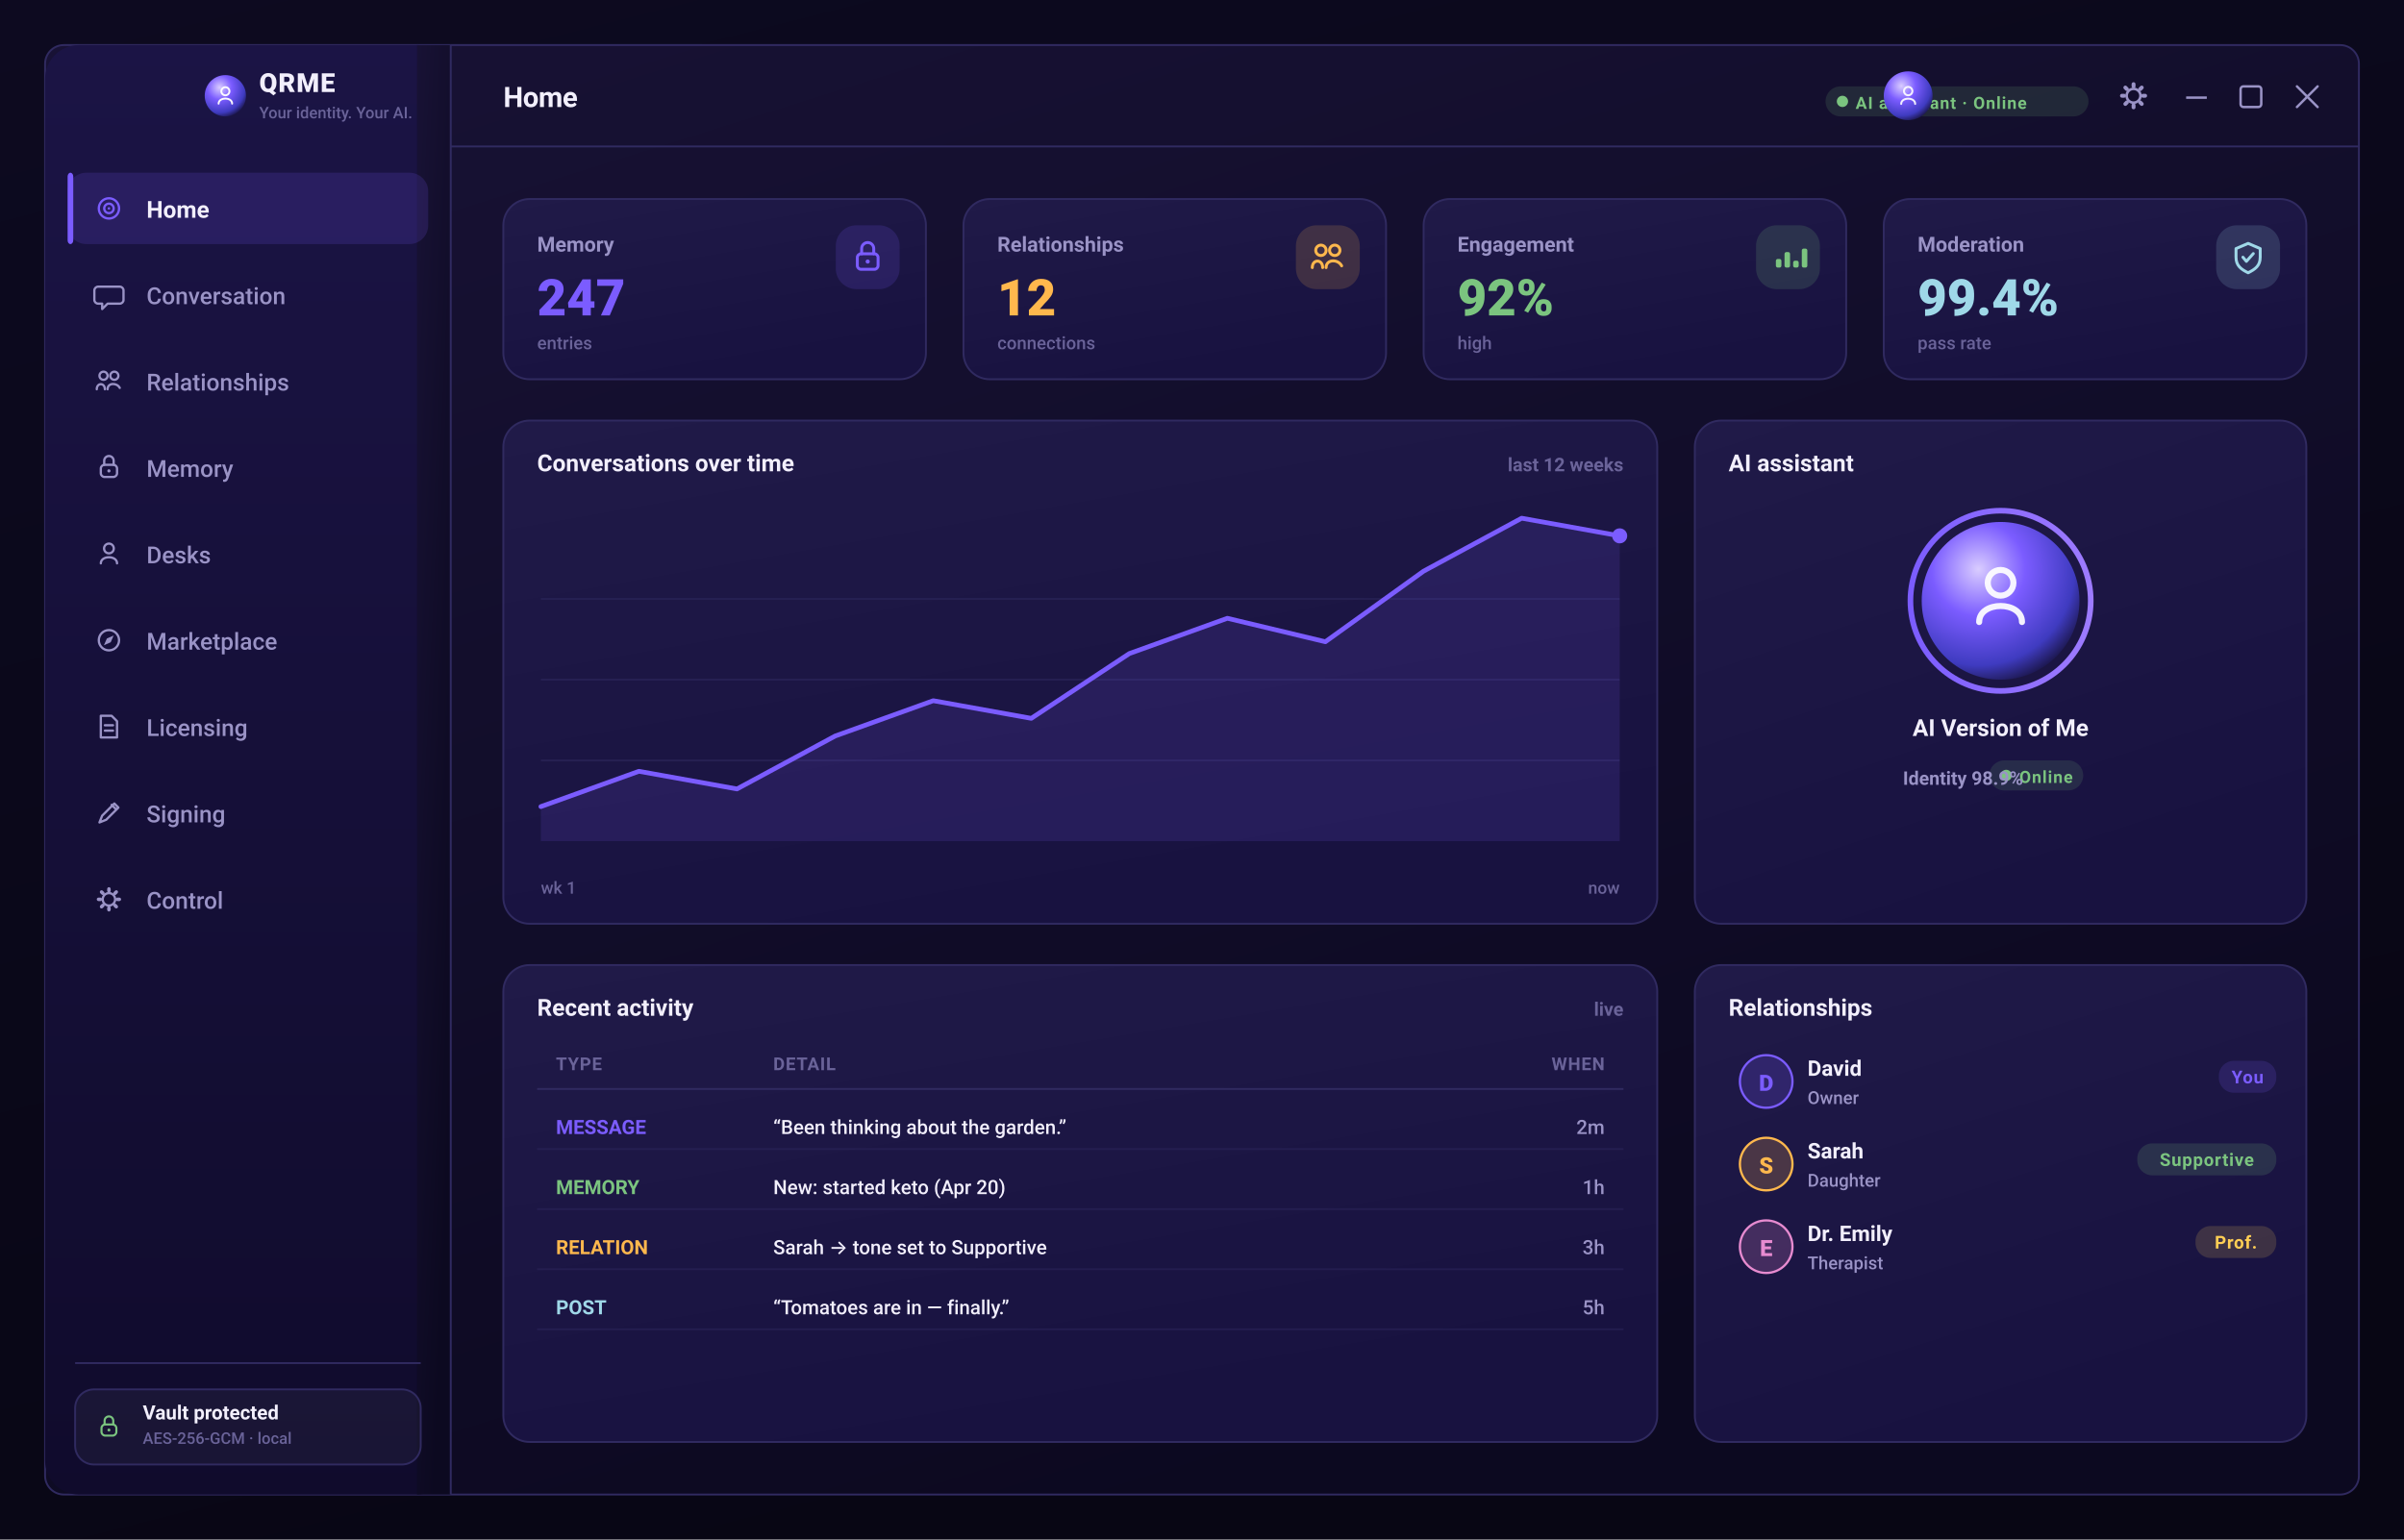
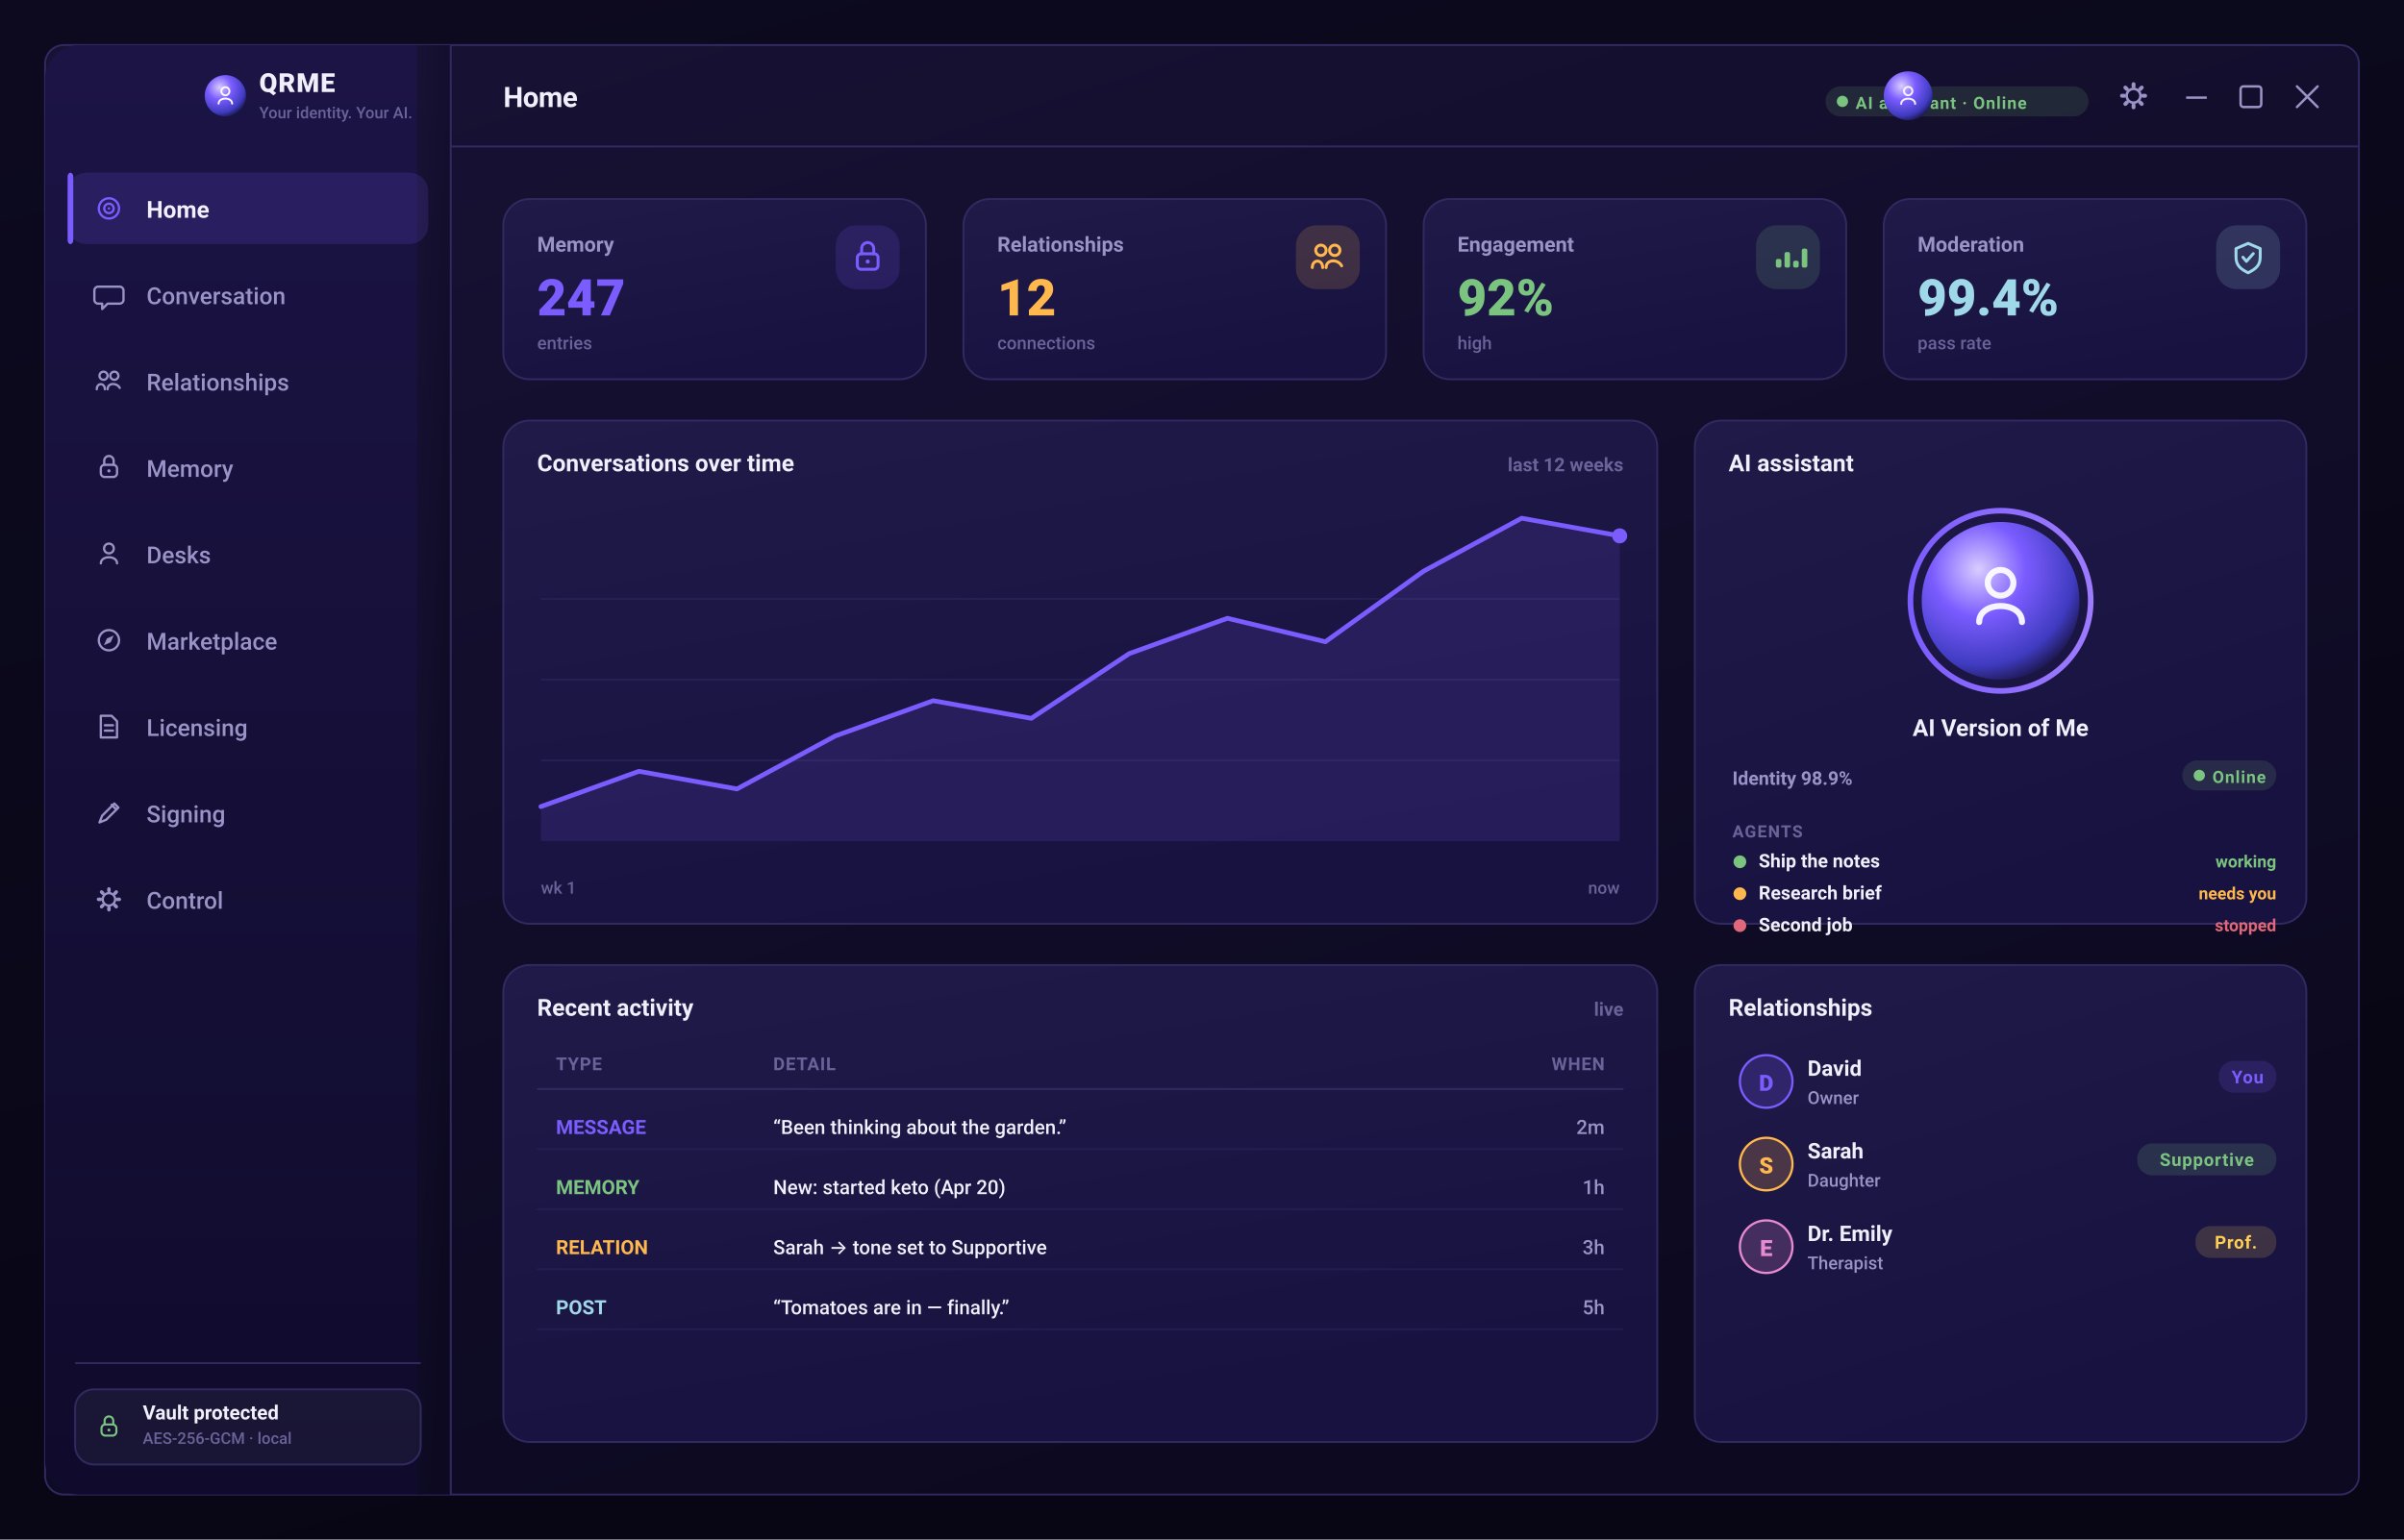
<svg xmlns="http://www.w3.org/2000/svg" width="1280" height="820" viewBox="0 0 1280 820" role="img" aria-label="QRME — Home">
  <defs>
    <linearGradient id="gPage" x1="0" y1="0" x2="0.4" y2="1">
      <stop offset="0" stop-color="#0d0a20" />
      <stop offset="1" stop-color="#080614" />
    </linearGradient>
    <linearGradient id="gScr" x1="0" y1="0" x2="0.5" y2="1">
      <stop offset="0" stop-color="#181235" />
      <stop offset="1" stop-color="#0c0920" />
    </linearGradient>
    <linearGradient id="gSide" x1="0" y1="0" x2="0" y2="1">
      <stop offset="0" stop-color="#1b1445" />
      <stop offset="1" stop-color="#100b2c" />
    </linearGradient>
    <linearGradient id="gCard" x1="0" y1="0" x2="0.4" y2="1">
      <stop offset="0" stop-color="#201a48" />
      <stop offset="1" stop-color="#181240" />
    </linearGradient>
    <linearGradient id="gBrand" x1="0" y1="0" x2="1" y2="0">
      <stop offset="0" stop-color="#7b5cff" />
      <stop offset="1" stop-color="#9d7bff" />
    </linearGradient>
    <linearGradient id="gAmber" x1="0" y1="0" x2="1" y2="0">
      <stop offset="0" stop-color="#ffb84d" />
      <stop offset="1" stop-color="#ffd27a" />
    </linearGradient>
    <radialGradient id="orb" cx="36%" cy="30%" r="78%">
      <stop offset="0" stop-color="#d9ccff" />
      <stop offset="38%" stop-color="#7b5cff" />
      <stop offset="78%" stop-color="#3f3bc0" />
      <stop offset="100%" stop-color="#140f34" />
    </radialGradient>
  </defs>
  <rect x="0.0" y="0.0" width="1280.0" height="820.0" rx="0" fill="url(#gPage)" />
  <rect x="24" y="24" width="1232" height="772" rx="10" fill="url(#gScr)" stroke="#302a60" stroke-width="1" />
  <rect x="24.0" y="24.0" width="216.0" height="772.0" rx="18" fill="url(#gSide)" />
  <rect x="222.0" y="24.0" width="18.0" height="772.0" rx="0" fill="url(#gScr)" />
  <line x1="240" y1="24" x2="240" y2="796" stroke="#302a60" stroke-width="1" />
  <line x1="240" y1="78" x2="1256" y2="78" stroke="#302a60" stroke-width="1" />
  <line x1="1164" y1="52" x2="1175" y2="52" stroke="#9a93c6" stroke-width="1.3" />
  <rect x="1193.0" y="46.0" width="11.0" height="11.0" rx="1.5" fill="none" stroke="#9a93c6" stroke-width="1.3" />
  <path d="M1223 46 l11 11 M1234 46 l-11 11" stroke="#9a93c6" stroke-width="1.3" stroke-linecap="round" />
  <circle cx="120" cy="51" r="11" fill="url(#orb)" />
  <circle cx="120" cy="48.6" r="2.16" fill="none" stroke="rgba(255,255,255,0.95)" stroke-width="1.02" stroke-linecap="round" stroke-linejoin="round" />
  <path d="M116.4 55.2 c0 -3.6 7.2 -3.6 7.2 0" fill="none" stroke="rgba(255,255,255,0.95)" stroke-width="1.02" stroke-linecap="round" stroke-linejoin="round" />
  <text x="138.0" y="49.0" font-family="-apple-system,BlinkMacSystemFont,'SF Pro Display','SF Pro Text','Segoe UI',Roboto,system-ui,sans-serif" font-size="14" font-weight="800" fill="#f2effc" text-anchor="start" letter-spacing="0.5">QRME</text>
  <text x="138.0" y="63.0" font-family="-apple-system,BlinkMacSystemFont,'SF Pro Display','SF Pro Text','Segoe UI',Roboto,system-ui,sans-serif" font-size="8.5" font-weight="500" fill="#6a6399" text-anchor="start">Your identity. Your AI.</text>
  <text x="268.0" y="57.0" font-family="-apple-system,BlinkMacSystemFont,'SF Pro Display','SF Pro Text','Segoe UI',Roboto,system-ui,sans-serif" font-size="15" font-weight="700" fill="#f2effc" text-anchor="start" letter-spacing="-0.2">Home</text>
  <rect x="1134.96" y="43.8" width="2.08" height="3.2" rx="1" transform="rotate(0 1136 51)" fill="#9a93c6" />
  <rect x="1134.96" y="43.8" width="2.08" height="3.2" rx="1" transform="rotate(45 1136 51)" fill="#9a93c6" />
  <rect x="1134.96" y="43.8" width="2.08" height="3.2" rx="1" transform="rotate(90 1136 51)" fill="#9a93c6" />
  <rect x="1134.96" y="43.8" width="2.08" height="3.2" rx="1" transform="rotate(135 1136 51)" fill="#9a93c6" />
  <rect x="1134.96" y="43.8" width="2.08" height="3.2" rx="1" transform="rotate(180 1136 51)" fill="#9a93c6" />
  <rect x="1134.96" y="43.8" width="2.08" height="3.2" rx="1" transform="rotate(225 1136 51)" fill="#9a93c6" />
  <rect x="1134.96" y="43.8" width="2.08" height="3.2" rx="1" transform="rotate(270 1136 51)" fill="#9a93c6" />
  <rect x="1134.96" y="43.8" width="2.08" height="3.2" rx="1" transform="rotate(315 1136 51)" fill="#9a93c6" />
  <circle cx="1136" cy="51" r="3.68" fill="none" stroke="#9a93c6" stroke-width="1.36" stroke-linecap="round" stroke-linejoin="round" />
  <rect x="972.0" y="46.0" width="140.0" height="16.0" rx="8" fill="rgba(123,196,127,0.14)" />
  <circle cx="981.0" cy="54" r="3" fill="#7bc47f" />
  <text x="988.0" y="58.0" font-family="-apple-system,BlinkMacSystemFont,'SF Pro Display','SF Pro Text','Segoe UI',Roboto,system-ui,sans-serif" font-size="9" font-weight="700" fill="#7bc47f" text-anchor="start" letter-spacing="0.5">AI assistant · Online</text>
  <circle cx="1016" cy="51" r="13" fill="url(#orb)" />
  <circle cx="1016" cy="48.52" r="2.232" fill="none" stroke="rgba(255,255,255,0.9)" stroke-width="1.05" stroke-linecap="round" stroke-linejoin="round" />
  <path d="M1012.28 55.34 c0 -3.72 7.44 -3.72 7.44 0" fill="none" stroke="rgba(255,255,255,0.9)" stroke-width="1.05" stroke-linecap="round" stroke-linejoin="round" />
  <rect x="36.0" y="92.0" width="192.0" height="38.0" rx="10" fill="rgba(123,92,255,0.16)" />
  <rect x="36.0" y="92.0" width="3.0" height="38.0" rx="2" fill="#7b5cff" />
  <circle cx="58" cy="111" r="5.4" fill="none" stroke="#7b5cff" stroke-width="1.22" stroke-linecap="round" stroke-linejoin="round" />
  <circle cx="58" cy="111" r="2.52" fill="none" stroke="#7b5cff" stroke-width="1.22" stroke-linecap="round" stroke-linejoin="round" />
  <circle cx="58" cy="111" r="0.648" fill="#7b5cff" />
  <text x="78.0" y="116.0" font-family="-apple-system,BlinkMacSystemFont,'SF Pro Display','SF Pro Text','Segoe UI',Roboto,system-ui,sans-serif" font-size="12.5" font-weight="650" fill="#f2effc" text-anchor="start">Home</text>
  <path d="M52.24 152.68 h11.52 a2 2 0 0 1 2 2 v5.04 a2 2 0 0 1 -2 2 h-6.48 l-2.88 2.88 v-2.88 h-2.16 a2 2 0 0 1 -2 -2 v-5.04 a2 2 0 0 1 2 -2 Z" fill="none" stroke="#9a93c6" stroke-width="1.22" stroke-linecap="round" stroke-linejoin="round" />
  <text x="78.0" y="162.0" font-family="-apple-system,BlinkMacSystemFont,'SF Pro Display','SF Pro Text','Segoe UI',Roboto,system-ui,sans-serif" font-size="12.5" font-weight="500" fill="#9a93c6" text-anchor="start">Conversation</text>
  <circle cx="55.12" cy="200.12" r="2.16" fill="none" stroke="#9a93c6" stroke-width="1.22" stroke-linecap="round" stroke-linejoin="round" />
  <circle cx="60.88" cy="200.12" r="2.16" fill="none" stroke="#9a93c6" stroke-width="1.22" stroke-linecap="round" stroke-linejoin="round" />
  <path d="M51.52 207.32 c0 -3.6 4.32 -3.6 4.32 0 M57.28 207.32 c0 -3.6 5.04 -3.6 6.48 -0.72" fill="none" stroke="#9a93c6" stroke-width="1.22" stroke-linecap="round" stroke-linejoin="round" />
  <text x="78.0" y="208.0" font-family="-apple-system,BlinkMacSystemFont,'SF Pro Display','SF Pro Text','Segoe UI',Roboto,system-ui,sans-serif" font-size="12.5" font-weight="500" fill="#9a93c6" text-anchor="start">Relationships</text>
  <rect x="53.68" y="247.56" width="8.64" height="6.48" rx="2" fill="none" stroke="#9a93c6" stroke-width="1.22" stroke-linecap="round" stroke-linejoin="round" />
  <path d="M55.48 247.56 v-2.16 a2.52 2.52 0 0 1 5.04 0 v2.16" fill="none" stroke="#9a93c6" stroke-width="1.22" stroke-linecap="round" stroke-linejoin="round" />
  <circle cx="58" cy="250.8" r="0.864" fill="#9a93c6" />
  <text x="78.0" y="254.0" font-family="-apple-system,BlinkMacSystemFont,'SF Pro Display','SF Pro Text','Segoe UI',Roboto,system-ui,sans-serif" font-size="12.5" font-weight="500" fill="#9a93c6" text-anchor="start">Memory</text>
  <circle cx="58" cy="292.12" r="2.592" fill="none" stroke="#9a93c6" stroke-width="1.22" stroke-linecap="round" stroke-linejoin="round" />
  <path d="M53.68 300.04 c0 -4.32 8.64 -4.32 8.64 0" fill="none" stroke="#9a93c6" stroke-width="1.22" stroke-linecap="round" stroke-linejoin="round" />
  <text x="78.0" y="300.0" font-family="-apple-system,BlinkMacSystemFont,'SF Pro Display','SF Pro Text','Segoe UI',Roboto,system-ui,sans-serif" font-size="12.5" font-weight="500" fill="#9a93c6" text-anchor="start">Desks</text>
  <circle cx="58" cy="341" r="5.4" fill="none" stroke="#9a93c6" stroke-width="1.22" stroke-linecap="round" stroke-linejoin="round" />
  <path d="M60.52 338.48 l-1.584 3.6 -3.6 1.584 1.584 -3.6 Z" fill="#9a93c6" />
  <text x="78.0" y="346.0" font-family="-apple-system,BlinkMacSystemFont,'SF Pro Display','SF Pro Text','Segoe UI',Roboto,system-ui,sans-serif" font-size="12.5" font-weight="500" fill="#9a93c6" text-anchor="start">Marketplace</text>
  <path d="M53.68 381.24 h5.76 l2.88 2.88 v8.64 h-8.64 Z" fill="none" stroke="#9a93c6" stroke-width="1.22" stroke-linecap="round" stroke-linejoin="round" />
  <path d="M55.84 386.28 h4.32 M55.84 389.16 h4.32" fill="none" stroke="#9a93c6" stroke-width="1.22" stroke-linecap="round" stroke-linejoin="round" />
  <text x="78.0" y="392.0" font-family="-apple-system,BlinkMacSystemFont,'SF Pro Display','SF Pro Text','Segoe UI',Roboto,system-ui,sans-serif" font-size="12.5" font-weight="500" fill="#9a93c6" text-anchor="start">Licensing</text>
  <path d="M52.96 438.04 l1.44 -3.6 6.48 -6.48 2.16 2.16 -6.48 6.48 -3.6 1.44 Z" fill="none" stroke="#9a93c6" stroke-width="1.22" stroke-linecap="round" stroke-linejoin="round" />
  <path d="M59.44 428.68 l2.16 2.16" fill="none" stroke="#9a93c6" stroke-width="1.22" stroke-linecap="round" stroke-linejoin="round" />
  <text x="78.0" y="438.0" font-family="-apple-system,BlinkMacSystemFont,'SF Pro Display','SF Pro Text','Segoe UI',Roboto,system-ui,sans-serif" font-size="12.5" font-weight="500" fill="#9a93c6" text-anchor="start">Signing</text>
  <rect x="57.064" y="472.52" width="1.872" height="2.88" rx="1" transform="rotate(0 58 479)" fill="#9a93c6" />
  <rect x="57.064" y="472.52" width="1.872" height="2.88" rx="1" transform="rotate(45 58 479)" fill="#9a93c6" />
  <rect x="57.064" y="472.52" width="1.872" height="2.88" rx="1" transform="rotate(90 58 479)" fill="#9a93c6" />
  <rect x="57.064" y="472.52" width="1.872" height="2.88" rx="1" transform="rotate(135 58 479)" fill="#9a93c6" />
  <rect x="57.064" y="472.52" width="1.872" height="2.88" rx="1" transform="rotate(180 58 479)" fill="#9a93c6" />
  <rect x="57.064" y="472.52" width="1.872" height="2.88" rx="1" transform="rotate(225 58 479)" fill="#9a93c6" />
  <rect x="57.064" y="472.52" width="1.872" height="2.88" rx="1" transform="rotate(270 58 479)" fill="#9a93c6" />
  <rect x="57.064" y="472.52" width="1.872" height="2.88" rx="1" transform="rotate(315 58 479)" fill="#9a93c6" />
  <circle cx="58" cy="479" r="3.312" fill="none" stroke="#9a93c6" stroke-width="1.22" stroke-linecap="round" stroke-linejoin="round" />
  <text x="78.0" y="484.0" font-family="-apple-system,BlinkMacSystemFont,'SF Pro Display','SF Pro Text','Segoe UI',Roboto,system-ui,sans-serif" font-size="12.5" font-weight="500" fill="#9a93c6" text-anchor="start">Control</text>
  <line x1="40" y1="726" x2="224" y2="726" stroke="#302a60" stroke-width="1" />
  <rect x="40.0" y="740.0" width="184.0" height="40.0" rx="10" fill="rgba(255,255,255,0.04)" stroke="#302a60" stroke-width="1" />
  <rect x="54.04" y="758.68" width="7.92" height="5.94" rx="2" fill="none" stroke="#7bc47f" stroke-width="1.12" stroke-linecap="round" stroke-linejoin="round" />
  <path d="M55.69 758.68 v-1.98 a2.31 2.31 0 0 1 4.62 0 v1.98" fill="none" stroke="#7bc47f" stroke-width="1.12" stroke-linecap="round" stroke-linejoin="round" />
  <circle cx="58" cy="761.65" r="0.792" fill="#7bc47f" />
  <text x="76.0" y="756.0" font-family="-apple-system,BlinkMacSystemFont,'SF Pro Display','SF Pro Text','Segoe UI',Roboto,system-ui,sans-serif" font-size="10.5" font-weight="650" fill="#f2effc" text-anchor="start">Vault protected</text>
  <text x="76.0" y="769.0" font-family="-apple-system,BlinkMacSystemFont,'SF Pro Display','SF Pro Text','Segoe UI',Roboto,system-ui,sans-serif" font-size="8.5" font-weight="500" fill="#6a6399" text-anchor="start">AES-256-GCM · local</text>
  <rect x="268.0" y="106.0" width="225.0" height="96.0" rx="14" fill="url(#gCard)" stroke="#302a60" stroke-width="1" />
  <text x="286.0" y="134.0" font-family="-apple-system,BlinkMacSystemFont,'SF Pro Display','SF Pro Text','Segoe UI',Roboto,system-ui,sans-serif" font-size="11" font-weight="600" fill="#9a93c6" text-anchor="start">Memory</text>
  <text x="286.0" y="168.0" font-family="-apple-system,BlinkMacSystemFont,'SF Pro Display','SF Pro Text','Segoe UI',Roboto,system-ui,sans-serif" font-size="27" font-weight="800" fill="#7b5cff" text-anchor="start">247</text>
  <text x="286.0" y="186.0" font-family="-apple-system,BlinkMacSystemFont,'SF Pro Display','SF Pro Text','Segoe UI',Roboto,system-ui,sans-serif" font-size="9.5" font-weight="500" fill="#6a6399" text-anchor="start">entries</text>
  <rect x="445.0" y="120.0" width="34.0" height="34.0" rx="11" fill="rgba(123,92,255,0.16)" />
  <rect x="456.48" y="135.16" width="11.04" height="8.28" rx="2" fill="none" stroke="#7b5cff" stroke-width="1.56" stroke-linecap="round" stroke-linejoin="round" />
  <path d="M458.78 135.16 v-2.76 a3.22 3.22 0 0 1 6.44 0 v2.76" fill="none" stroke="#7b5cff" stroke-width="1.56" stroke-linecap="round" stroke-linejoin="round" />
  <circle cx="462.0" cy="139.3" r="1.104" fill="#7b5cff" />
  <rect x="513.0" y="106.0" width="225.0" height="96.0" rx="14" fill="url(#gCard)" stroke="#302a60" stroke-width="1" />
  <text x="531.0" y="134.0" font-family="-apple-system,BlinkMacSystemFont,'SF Pro Display','SF Pro Text','Segoe UI',Roboto,system-ui,sans-serif" font-size="11" font-weight="600" fill="#9a93c6" text-anchor="start">Relationships</text>
  <text x="531.0" y="168.0" font-family="-apple-system,BlinkMacSystemFont,'SF Pro Display','SF Pro Text','Segoe UI',Roboto,system-ui,sans-serif" font-size="27" font-weight="800" fill="#ffb84d" text-anchor="start">12</text>
  <text x="531.0" y="186.0" font-family="-apple-system,BlinkMacSystemFont,'SF Pro Display','SF Pro Text','Segoe UI',Roboto,system-ui,sans-serif" font-size="9.5" font-weight="500" fill="#6a6399" text-anchor="start">connections</text>
  <rect x="690.0" y="120.0" width="34.0" height="34.0" rx="11" fill="rgba(255,184,77,0.16)" />
  <circle cx="703.32" cy="133.32" r="2.76" fill="none" stroke="#ffb84d" stroke-width="1.56" stroke-linecap="round" stroke-linejoin="round" />
  <circle cx="710.68" cy="133.32" r="2.76" fill="none" stroke="#ffb84d" stroke-width="1.56" stroke-linecap="round" stroke-linejoin="round" />
  <path d="M698.72 142.52 c0 -4.6 5.52 -4.6 5.52 0 M706.08 142.52 c0 -4.6 6.44 -4.6 8.28 -0.92" fill="none" stroke="#ffb84d" stroke-width="1.56" stroke-linecap="round" stroke-linejoin="round" />
  <rect x="758.0" y="106.0" width="225.0" height="96.0" rx="14" fill="url(#gCard)" stroke="#302a60" stroke-width="1" />
  <text x="776.0" y="134.0" font-family="-apple-system,BlinkMacSystemFont,'SF Pro Display','SF Pro Text','Segoe UI',Roboto,system-ui,sans-serif" font-size="11" font-weight="600" fill="#9a93c6" text-anchor="start">Engagement</text>
  <text x="776.0" y="168.0" font-family="-apple-system,BlinkMacSystemFont,'SF Pro Display','SF Pro Text','Segoe UI',Roboto,system-ui,sans-serif" font-size="27" font-weight="800" fill="#7bc47f" text-anchor="start">92%</text>
  <text x="776.0" y="186.0" font-family="-apple-system,BlinkMacSystemFont,'SF Pro Display','SF Pro Text','Segoe UI',Roboto,system-ui,sans-serif" font-size="9.5" font-weight="500" fill="#6a6399" text-anchor="start">high</text>
  <rect x="935.0" y="120.0" width="34.0" height="34.0" rx="11" fill="rgba(123,196,127,0.16)" />
  <rect x="945.56" y="137.92" width="2.944" height="4.6" rx="1" fill="#7bc47f" />
  <rect x="950.16" y="134.24" width="2.944" height="8.28" rx="1" fill="#7bc47f" />
  <rect x="954.76" y="138.84" width="2.944" height="3.68" rx="1" fill="#7bc47f" />
  <rect x="959.36" y="132.4" width="2.944" height="10.12" rx="1" fill="#7bc47f" />
  <rect x="1003.0" y="106.0" width="225.0" height="96.0" rx="14" fill="url(#gCard)" stroke="#302a60" stroke-width="1" />
  <text x="1021.0" y="134.0" font-family="-apple-system,BlinkMacSystemFont,'SF Pro Display','SF Pro Text','Segoe UI',Roboto,system-ui,sans-serif" font-size="11" font-weight="600" fill="#9a93c6" text-anchor="start">Moderation</text>
  <text x="1021.0" y="168.0" font-family="-apple-system,BlinkMacSystemFont,'SF Pro Display','SF Pro Text','Segoe UI',Roboto,system-ui,sans-serif" font-size="27" font-weight="800" fill="#9fd8e8" text-anchor="start">99.4%</text>
  <text x="1021.0" y="186.0" font-family="-apple-system,BlinkMacSystemFont,'SF Pro Display','SF Pro Text','Segoe UI',Roboto,system-ui,sans-serif" font-size="9.5" font-weight="500" fill="#6a6399" text-anchor="start">pass rate</text>
  <rect x="1180.0" y="120.0" width="34.0" height="34.0" rx="11" fill="rgba(159,216,232,0.16)" />
  <path d="M1197.0 129.64 l6.44 2.76 v4.6 c0 4.6 -2.76 6.44 -6.44 8.28 c-3.68 -1.84 -6.44 -3.68 -6.44 -8.28 v-4.6 Z" fill="none" stroke="#9fd8e8" stroke-width="1.56" stroke-linecap="round" stroke-linejoin="round" />
  <path d="M1194.24 137 l1.84 2.208 3.68 -4.14" fill="none" stroke="#9fd8e8" stroke-width="1.56" stroke-linecap="round" stroke-linejoin="round" />
  <rect x="268.0" y="224.0" width="614.4" height="268.0" rx="14" fill="url(#gCard)" stroke="#302a60" stroke-width="1" />
  <text x="286.0" y="251.0" font-family="-apple-system,BlinkMacSystemFont,'SF Pro Display','SF Pro Text','Segoe UI',Roboto,system-ui,sans-serif" font-size="12.5" font-weight="700" fill="#f2effc" text-anchor="start">Conversations over time</text>
  <text x="864.4" y="251.0" font-family="-apple-system,BlinkMacSystemFont,'SF Pro Display','SF Pro Text','Segoe UI',Roboto,system-ui,sans-serif" font-size="10" font-weight="600" fill="#6a6399" text-anchor="end">last 12 weeks</text>
  <line x1="288" y1="319.0" x2="862.4" y2="319.0" stroke="rgba(48,42,96,0.5)" stroke-width="1" />
  <line x1="288" y1="362.0" x2="862.4" y2="362.0" stroke="rgba(48,42,96,0.5)" stroke-width="1" />
  <line x1="288" y1="405.0" x2="862.4" y2="405.0" stroke="rgba(48,42,96,0.5)" stroke-width="1" />
  <polygon points="288,448 288.0,429.6 340.2,410.8 392.4,420.2 444.7,392.0 496.9,373.2 549.1,382.6 601.3,348.1 653.5,329.3 705.7,341.8 758.0,304.2 810.2,276.0 862.4,285.4 862.4,448" fill="rgba(123,92,255,0.13)" />
  <polyline points="288.0,429.6 340.2,410.8 392.4,420.2 444.7,392.0 496.9,373.2 549.1,382.6 601.3,348.1 653.5,329.3 705.7,341.8 758.0,304.2 810.2,276.0 862.4,285.4" fill="none" stroke="#7b5cff" stroke-width="2.5" stroke-linejoin="round" stroke-linecap="round" />
  <circle cx="862.4" cy="285.4" r="4" fill="#7b5cff" />
  <text x="288.0" y="476.0" font-family="-apple-system,BlinkMacSystemFont,'SF Pro Display','SF Pro Text','Segoe UI',Roboto,system-ui,sans-serif" font-size="9" font-weight="500" fill="#6a6399" text-anchor="start">wk 1</text>
  <text x="862.4" y="476.0" font-family="-apple-system,BlinkMacSystemFont,'SF Pro Display','SF Pro Text','Segoe UI',Roboto,system-ui,sans-serif" font-size="9" font-weight="500" fill="#6a6399" text-anchor="end">now</text>
  <rect x="902.4" y="224.0" width="325.6" height="268.0" rx="14" fill="url(#gCard)" stroke="#302a60" stroke-width="1" />
  <text x="920.4" y="251.0" font-family="-apple-system,BlinkMacSystemFont,'SF Pro Display','SF Pro Text','Segoe UI',Roboto,system-ui,sans-serif" font-size="12.5" font-weight="700" fill="#f2effc" text-anchor="start">AI assistant</text>
  <circle cx="1065.2" cy="320" r="42" fill="url(#orb)" />
  <circle cx="1065.2" cy="310.4" r="6.84" fill="none" stroke="rgba(255,255,255,0.92)" stroke-width="3.23" stroke-linecap="round" stroke-linejoin="round" />
  <path d="M1053.8 331.3 c0 -11.4 22.8 -11.4 22.8 0" fill="none" stroke="rgba(255,255,255,0.92)" stroke-width="3.23" stroke-linecap="round" stroke-linejoin="round" />
  <circle cx="1065.2" cy="320" r="48" fill="none" stroke="url(#gBrand)" stroke-width="3" />
  <text x="1065.2" y="392.0" font-family="-apple-system,BlinkMacSystemFont,'SF Pro Display','SF Pro Text','Segoe UI',Roboto,system-ui,sans-serif" font-size="12.5" font-weight="700" fill="#f2effc" text-anchor="middle">AI Version of Me</text>
-   <rect x="1059.2" y="405.0" width="50.0" height="16.0" rx="8" fill="rgba(123,196,127,0.14)" />
-   <circle cx="1068.2" cy="413" r="3" fill="#7bc47f" />
-   <text x="1075.2" y="417.0" font-family="-apple-system,BlinkMacSystemFont,'SF Pro Display','SF Pro Text','Segoe UI',Roboto,system-ui,sans-serif" font-size="9" font-weight="700" fill="#7bc47f" text-anchor="start" letter-spacing="0.5">Online</text>
-   <text x="1013.2" y="418.0" font-family="-apple-system,BlinkMacSystemFont,'SF Pro Display','SF Pro Text','Segoe UI',Roboto,system-ui,sans-serif" font-size="10" font-weight="600" fill="#9a93c6" text-anchor="start">Identity 98.9%</text>
+   <text x="922.4" y="418.0" font-family="-apple-system,BlinkMacSystemFont,'SF Pro Display','SF Pro Text','Segoe UI',Roboto,system-ui,sans-serif" font-size="10" font-weight="600" fill="#9a93c6" text-anchor="start">Identity 98.9%</text>
+   <rect x="1162.0" y="405.0" width="50.0" height="16.0" rx="8" fill="rgba(123,196,127,0.14)" />
+   <circle cx="1171.0" cy="413" r="3" fill="#7bc47f" />
+   <text x="1178.0" y="417.0" font-family="-apple-system,BlinkMacSystemFont,'SF Pro Display','SF Pro Text','Segoe UI',Roboto,system-ui,sans-serif" font-size="9" font-weight="700" fill="#7bc47f" text-anchor="start" letter-spacing="0.5">Online</text>
+   <text x="922.4" y="446.0" font-family="-apple-system,BlinkMacSystemFont,'SF Pro Display','SF Pro Text','Segoe UI',Roboto,system-ui,sans-serif" font-size="9" font-weight="700" fill="#6a6399" text-anchor="start" letter-spacing="0.6">AGENTS</text>
+   <circle cx="926.4" cy="459" r="3.4" fill="#7bc47f" />
+   <text x="936.4" y="462.0" font-family="-apple-system,BlinkMacSystemFont,'SF Pro Display','SF Pro Text','Segoe UI',Roboto,system-ui,sans-serif" font-size="10" font-weight="600" fill="#f2effc" text-anchor="start">Ship the notes</text>
+   <text x="1212.0" y="462.0" font-family="-apple-system,BlinkMacSystemFont,'SF Pro Display','SF Pro Text','Segoe UI',Roboto,system-ui,sans-serif" font-size="9" font-weight="700" fill="#7bc47f" text-anchor="end">working</text>
+   <circle cx="926.4" cy="476" r="3.4" fill="#ffb84d" />
+   <text x="936.4" y="479.0" font-family="-apple-system,BlinkMacSystemFont,'SF Pro Display','SF Pro Text','Segoe UI',Roboto,system-ui,sans-serif" font-size="10" font-weight="600" fill="#f2effc" text-anchor="start">Research brief</text>
+   <text x="1212.0" y="479.0" font-family="-apple-system,BlinkMacSystemFont,'SF Pro Display','SF Pro Text','Segoe UI',Roboto,system-ui,sans-serif" font-size="9" font-weight="700" fill="#ffb84d" text-anchor="end">needs you</text>
+   <circle cx="926.4" cy="493" r="3.4" fill="#e0687a" />
+   <text x="936.4" y="496.0" font-family="-apple-system,BlinkMacSystemFont,'SF Pro Display','SF Pro Text','Segoe UI',Roboto,system-ui,sans-serif" font-size="10" font-weight="600" fill="#f2effc" text-anchor="start">Second job</text>
+   <text x="1212.0" y="496.0" font-family="-apple-system,BlinkMacSystemFont,'SF Pro Display','SF Pro Text','Segoe UI',Roboto,system-ui,sans-serif" font-size="9" font-weight="700" fill="#e0687a" text-anchor="end">stopped</text>
  <rect x="268.0" y="514.0" width="614.4" height="254.0" rx="14" fill="url(#gCard)" stroke="#302a60" stroke-width="1" />
  <text x="286.0" y="541.0" font-family="-apple-system,BlinkMacSystemFont,'SF Pro Display','SF Pro Text','Segoe UI',Roboto,system-ui,sans-serif" font-size="12.5" font-weight="700" fill="#f2effc" text-anchor="start">Recent activity</text>
  <text x="864.4" y="541.0" font-family="-apple-system,BlinkMacSystemFont,'SF Pro Display','SF Pro Text','Segoe UI',Roboto,system-ui,sans-serif" font-size="10" font-weight="600" fill="#6a6399" text-anchor="end">live</text>
  <text x="296.0" y="570.0" font-family="-apple-system,BlinkMacSystemFont,'SF Pro Display','SF Pro Text','Segoe UI',Roboto,system-ui,sans-serif" font-size="9.5" font-weight="700" fill="#6a6399" text-anchor="start" letter-spacing="0.4">TYPE</text>
  <text x="411.7" y="570.0" font-family="-apple-system,BlinkMacSystemFont,'SF Pro Display','SF Pro Text','Segoe UI',Roboto,system-ui,sans-serif" font-size="9.5" font-weight="700" fill="#6a6399" text-anchor="start" letter-spacing="0.4">DETAIL</text>
  <text x="854.4" y="570.0" font-family="-apple-system,BlinkMacSystemFont,'SF Pro Display','SF Pro Text','Segoe UI',Roboto,system-ui,sans-serif" font-size="9.5" font-weight="700" fill="#6a6399" text-anchor="end" letter-spacing="0.4">WHEN</text>
  <line x1="286" y1="580" x2="864.4" y2="580" stroke="#302a60" stroke-width="1" />
  <text x="296.0" y="604.0" font-family="-apple-system,BlinkMacSystemFont,'SF Pro Display','SF Pro Text','Segoe UI',Roboto,system-ui,sans-serif" font-size="10.5" font-weight="700" fill="#7b5cff" text-anchor="start">MESSAGE</text>
  <text x="411.7" y="604.0" font-family="-apple-system,BlinkMacSystemFont,'SF Pro Display','SF Pro Text','Segoe UI',Roboto,system-ui,sans-serif" font-size="10.5" font-weight="500" fill="#f2effc" text-anchor="start">“Been thinking about the garden.”</text>
  <text x="854.4" y="604.0" font-family="-apple-system,BlinkMacSystemFont,'SF Pro Display','SF Pro Text','Segoe UI',Roboto,system-ui,sans-serif" font-size="10.5" font-weight="500" fill="#9a93c6" text-anchor="end">2m</text>
  <line x1="286" y1="612" x2="864.4" y2="612" stroke="rgba(48,42,96,0.45)" stroke-width="1" />
  <text x="296.0" y="636.0" font-family="-apple-system,BlinkMacSystemFont,'SF Pro Display','SF Pro Text','Segoe UI',Roboto,system-ui,sans-serif" font-size="10.5" font-weight="700" fill="#7bc47f" text-anchor="start">MEMORY</text>
  <text x="411.7" y="636.0" font-family="-apple-system,BlinkMacSystemFont,'SF Pro Display','SF Pro Text','Segoe UI',Roboto,system-ui,sans-serif" font-size="10.5" font-weight="500" fill="#f2effc" text-anchor="start">New: started keto (Apr 20)</text>
  <text x="854.4" y="636.0" font-family="-apple-system,BlinkMacSystemFont,'SF Pro Display','SF Pro Text','Segoe UI',Roboto,system-ui,sans-serif" font-size="10.5" font-weight="500" fill="#9a93c6" text-anchor="end">1h</text>
  <line x1="286" y1="644" x2="864.4" y2="644" stroke="rgba(48,42,96,0.45)" stroke-width="1" />
  <text x="296.0" y="668.0" font-family="-apple-system,BlinkMacSystemFont,'SF Pro Display','SF Pro Text','Segoe UI',Roboto,system-ui,sans-serif" font-size="10.5" font-weight="700" fill="#ffb84d" text-anchor="start">RELATION</text>
  <text x="411.7" y="668.0" font-family="-apple-system,BlinkMacSystemFont,'SF Pro Display','SF Pro Text','Segoe UI',Roboto,system-ui,sans-serif" font-size="10.5" font-weight="500" fill="#f2effc" text-anchor="start">Sarah → tone set to Supportive</text>
  <text x="854.4" y="668.0" font-family="-apple-system,BlinkMacSystemFont,'SF Pro Display','SF Pro Text','Segoe UI',Roboto,system-ui,sans-serif" font-size="10.5" font-weight="500" fill="#9a93c6" text-anchor="end">3h</text>
  <line x1="286" y1="676" x2="864.4" y2="676" stroke="rgba(48,42,96,0.45)" stroke-width="1" />
  <text x="296.0" y="700.0" font-family="-apple-system,BlinkMacSystemFont,'SF Pro Display','SF Pro Text','Segoe UI',Roboto,system-ui,sans-serif" font-size="10.5" font-weight="700" fill="#9fd8e8" text-anchor="start">POST</text>
  <text x="411.7" y="700.0" font-family="-apple-system,BlinkMacSystemFont,'SF Pro Display','SF Pro Text','Segoe UI',Roboto,system-ui,sans-serif" font-size="10.5" font-weight="500" fill="#f2effc" text-anchor="start">“Tomatoes are in — finally.”</text>
  <text x="854.4" y="700.0" font-family="-apple-system,BlinkMacSystemFont,'SF Pro Display','SF Pro Text','Segoe UI',Roboto,system-ui,sans-serif" font-size="10.5" font-weight="500" fill="#9a93c6" text-anchor="end">5h</text>
  <line x1="286" y1="708" x2="864.4" y2="708" stroke="rgba(48,42,96,0.45)" stroke-width="1" />
  <rect x="902.4" y="514.0" width="325.6" height="254.0" rx="14" fill="url(#gCard)" stroke="#302a60" stroke-width="1" />
  <text x="920.4" y="541.0" font-family="-apple-system,BlinkMacSystemFont,'SF Pro Display','SF Pro Text','Segoe UI',Roboto,system-ui,sans-serif" font-size="12.5" font-weight="700" fill="#f2effc" text-anchor="start">Relationships</text>
  <circle cx="940.4" cy="576" r="14" fill="rgba(123,92,255,0.2)" stroke="#7b5cff" stroke-width="1.2" />
  <text x="940.4" y="581.0" font-family="-apple-system,BlinkMacSystemFont,'SF Pro Display','SF Pro Text','Segoe UI',Roboto,system-ui,sans-serif" font-size="12" font-weight="800" fill="#7b5cff" text-anchor="middle">D</text>
  <text x="962.4" y="573.0" font-family="-apple-system,BlinkMacSystemFont,'SF Pro Display','SF Pro Text','Segoe UI',Roboto,system-ui,sans-serif" font-size="11.5" font-weight="700" fill="#f2effc" text-anchor="start">David</text>
  <text x="962.4" y="588.0" font-family="-apple-system,BlinkMacSystemFont,'SF Pro Display','SF Pro Text','Segoe UI',Roboto,system-ui,sans-serif" font-size="9.5" font-weight="500" fill="#9a93c6" text-anchor="start">Owner</text>
  <rect x="1181.4" y="565.0" width="30.6" height="17.0" rx="8" fill="rgba(123,92,255,0.16)" />
  <text x="1196.7" y="577.0" font-family="-apple-system,BlinkMacSystemFont,'SF Pro Display','SF Pro Text','Segoe UI',Roboto,system-ui,sans-serif" font-size="9.5" font-weight="700" fill="#7b5cff" text-anchor="middle" letter-spacing="0.4">You</text>
  <circle cx="940.4" cy="620" r="14" fill="rgba(255,184,77,0.2)" stroke="#ffb84d" stroke-width="1.2" />
  <text x="940.4" y="625.0" font-family="-apple-system,BlinkMacSystemFont,'SF Pro Display','SF Pro Text','Segoe UI',Roboto,system-ui,sans-serif" font-size="12" font-weight="800" fill="#ffb84d" text-anchor="middle">S</text>
  <text x="962.4" y="617.0" font-family="-apple-system,BlinkMacSystemFont,'SF Pro Display','SF Pro Text','Segoe UI',Roboto,system-ui,sans-serif" font-size="11.5" font-weight="700" fill="#f2effc" text-anchor="start">Sarah</text>
  <text x="962.4" y="632.0" font-family="-apple-system,BlinkMacSystemFont,'SF Pro Display','SF Pro Text','Segoe UI',Roboto,system-ui,sans-serif" font-size="9.5" font-weight="500" fill="#9a93c6" text-anchor="start">Daughter</text>
  <rect x="1138.0" y="609.0" width="74.0" height="17.0" rx="8" fill="rgba(123,196,127,0.16)" />
  <text x="1175.0" y="621.0" font-family="-apple-system,BlinkMacSystemFont,'SF Pro Display','SF Pro Text','Segoe UI',Roboto,system-ui,sans-serif" font-size="9.5" font-weight="700" fill="#7bc47f" text-anchor="middle" letter-spacing="0.4">Supportive</text>
  <circle cx="940.4" cy="664" r="14" fill="rgba(231,139,208,0.2)" stroke="#e78bd0" stroke-width="1.2" />
  <text x="940.4" y="669.0" font-family="-apple-system,BlinkMacSystemFont,'SF Pro Display','SF Pro Text','Segoe UI',Roboto,system-ui,sans-serif" font-size="12" font-weight="800" fill="#e78bd0" text-anchor="middle">E</text>
  <text x="962.4" y="661.0" font-family="-apple-system,BlinkMacSystemFont,'SF Pro Display','SF Pro Text','Segoe UI',Roboto,system-ui,sans-serif" font-size="11.5" font-weight="700" fill="#f2effc" text-anchor="start">Dr. Emily</text>
  <text x="962.4" y="676.0" font-family="-apple-system,BlinkMacSystemFont,'SF Pro Display','SF Pro Text','Segoe UI',Roboto,system-ui,sans-serif" font-size="9.5" font-weight="500" fill="#9a93c6" text-anchor="start">Therapist</text>
  <rect x="1169.0" y="653.0" width="43.0" height="17.0" rx="8" fill="rgba(255,206,84,0.16)" />
  <text x="1190.5" y="665.0" font-family="-apple-system,BlinkMacSystemFont,'SF Pro Display','SF Pro Text','Segoe UI',Roboto,system-ui,sans-serif" font-size="9.5" font-weight="700" fill="#ffce54" text-anchor="middle" letter-spacing="0.4">Prof.</text>
</svg>
